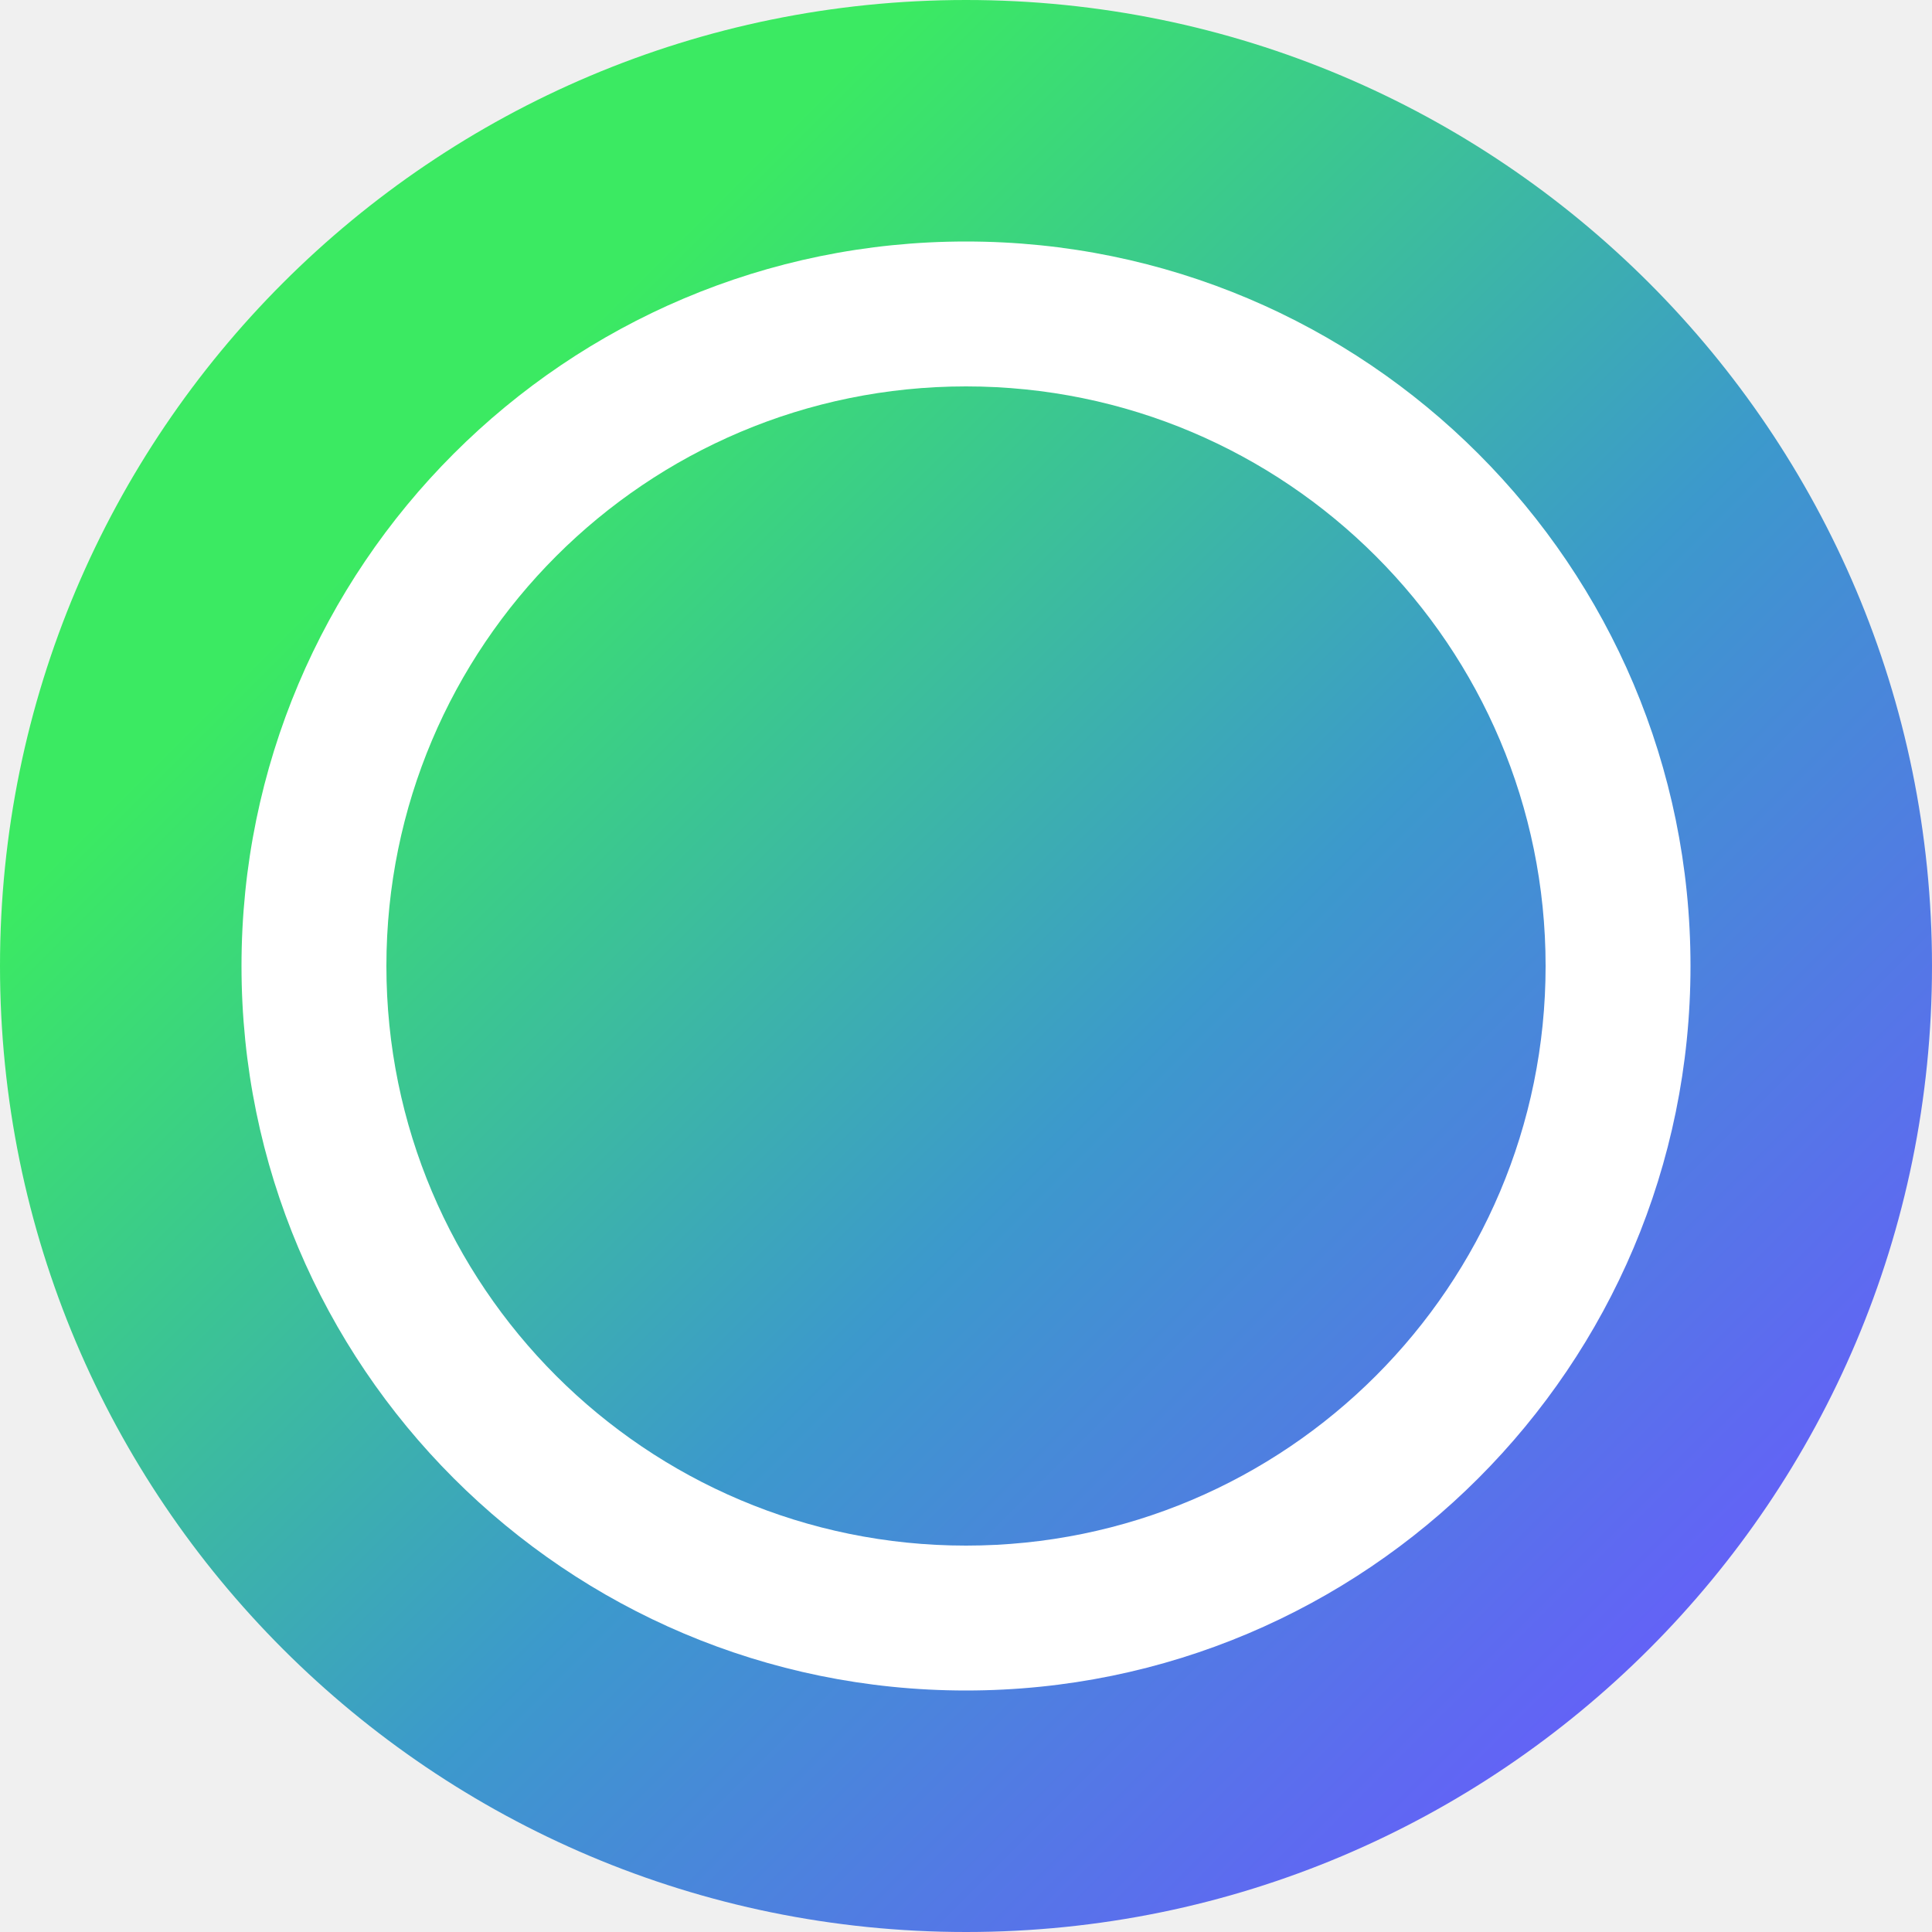
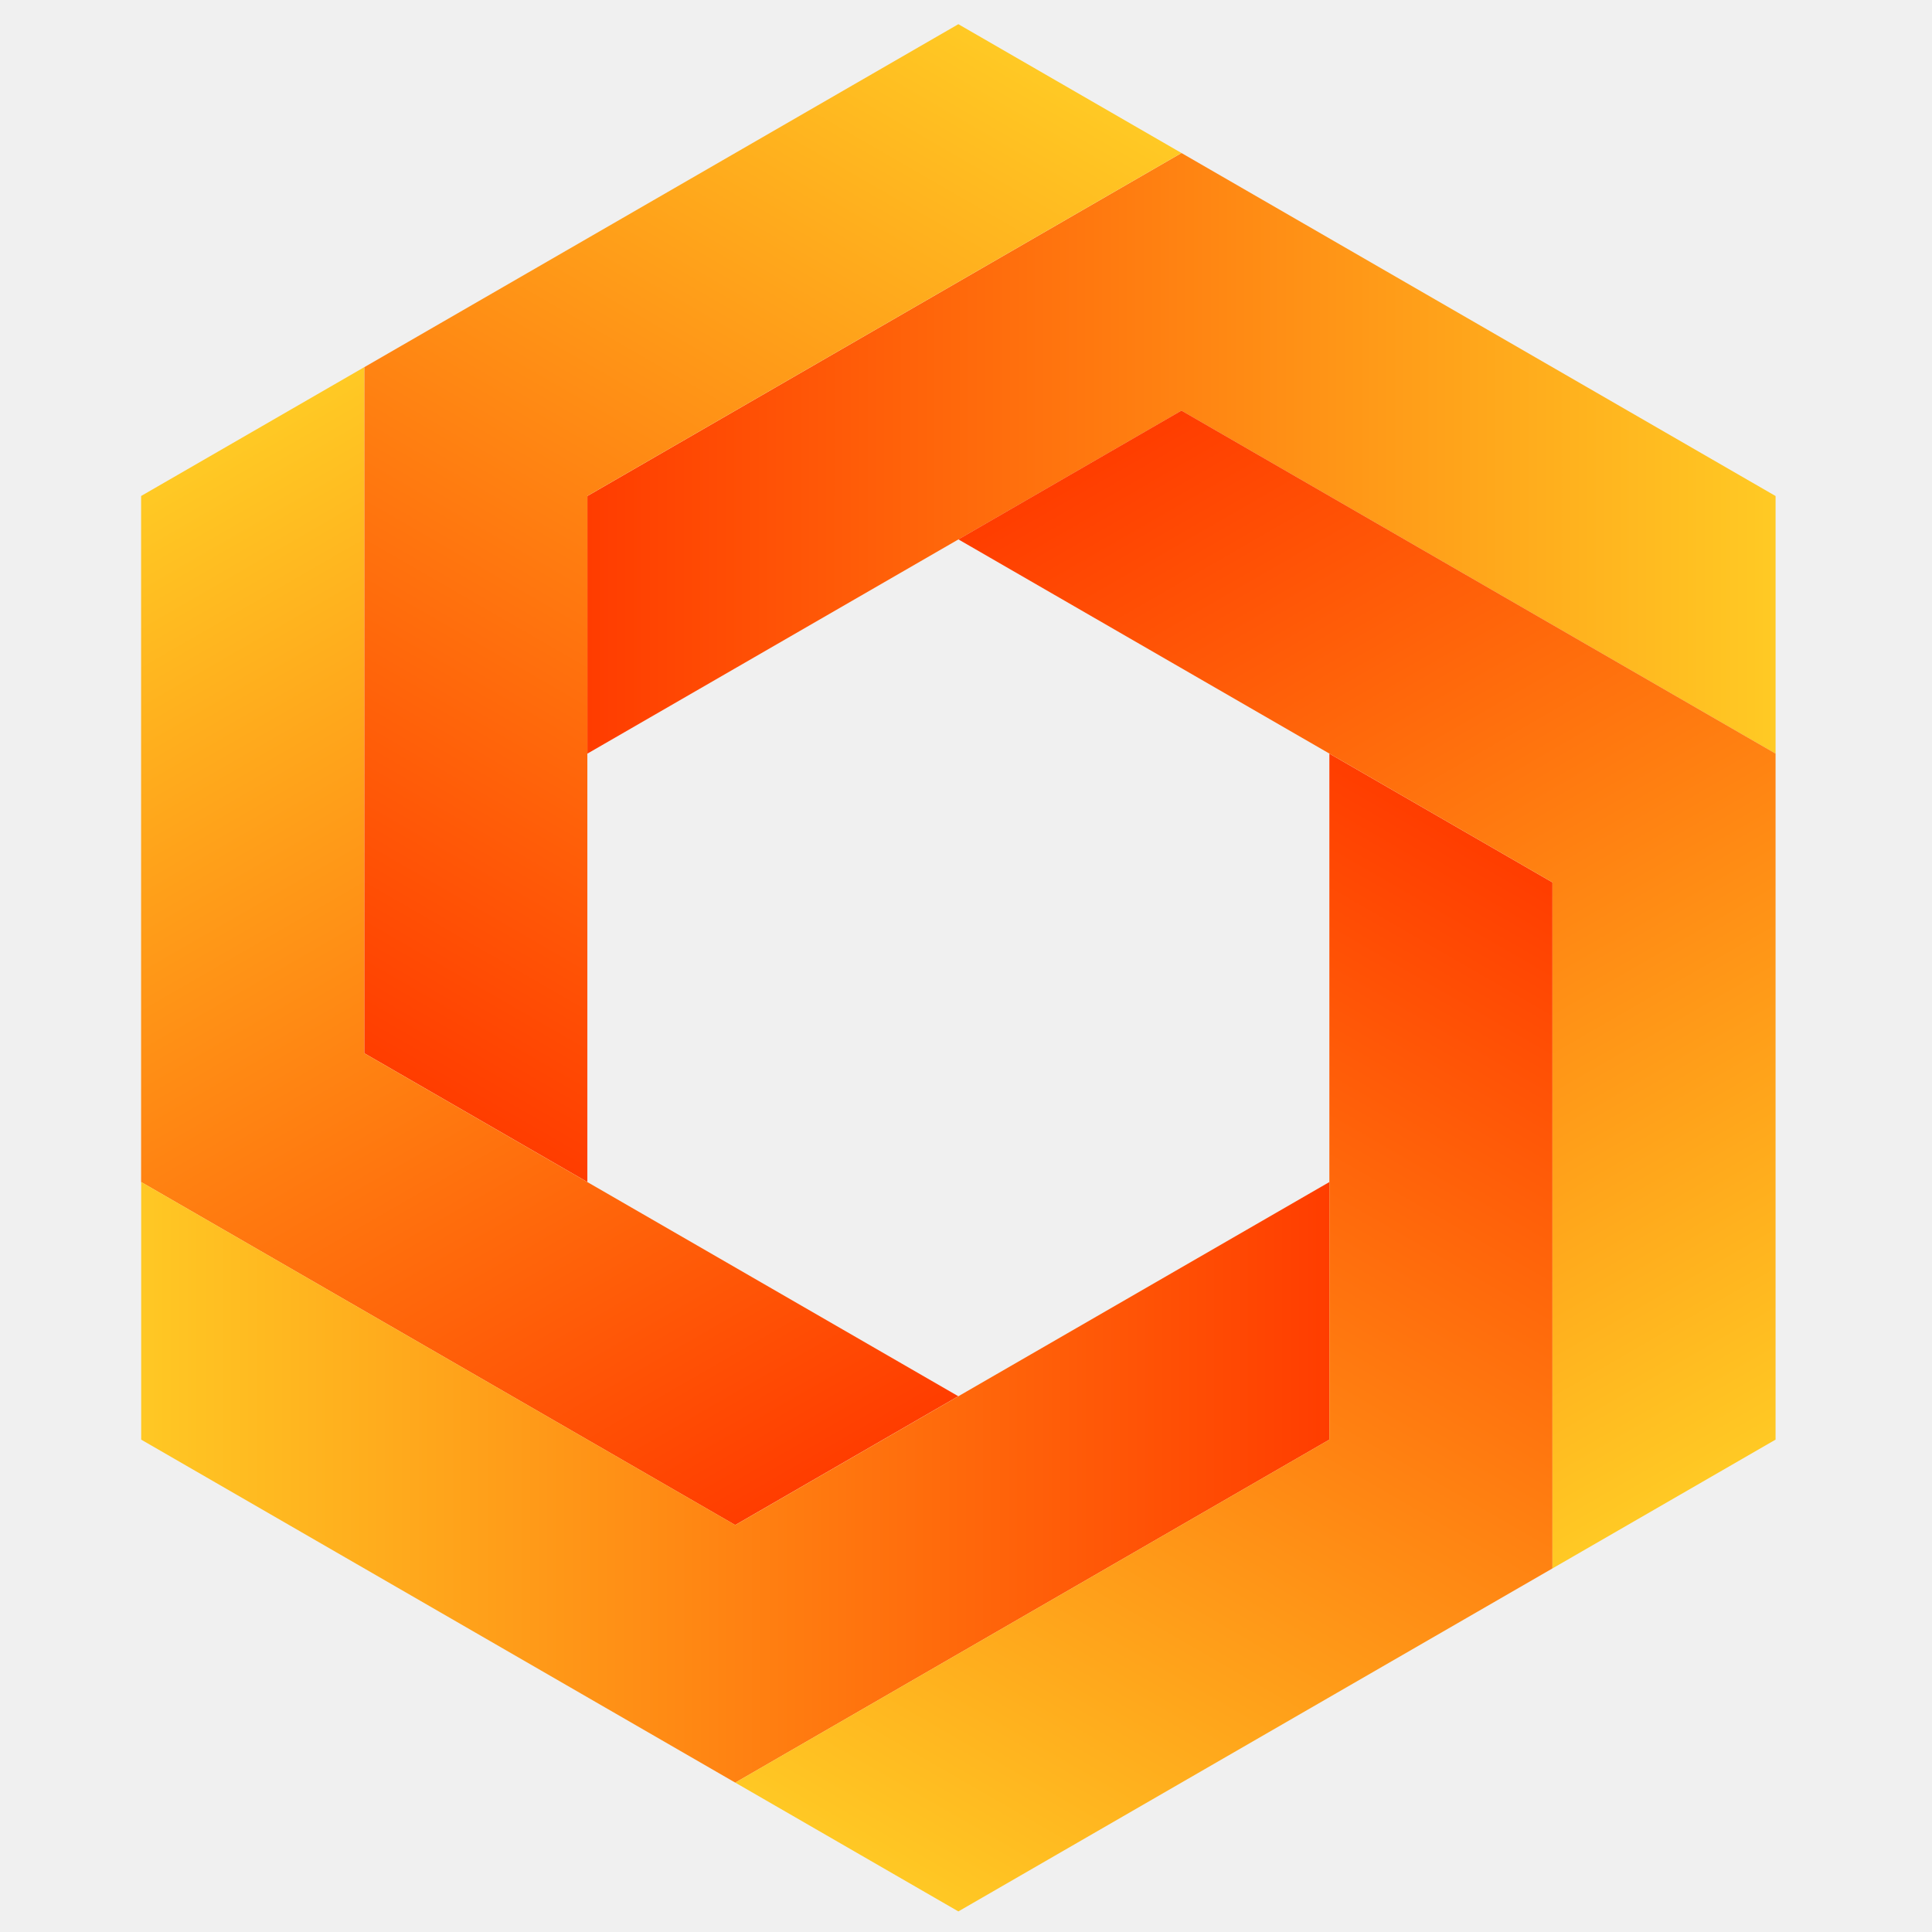
- <svg xmlns="http://www.w3.org/2000/svg" width="40" height="40" viewBox="0 0 40 40" fill="none">
-   <circle cx="20" cy="20" r="20" fill="url(#paint0_linear)" />
-   <circle cx="20" cy="20" r="15" fill="white" />
-   <circle cx="20" cy="20" r="12" fill="url(#paint0_linear)" />
-   <defs>
-     <linearGradient id="paint0_linear" x1="2.942" y1="4.9" x2="37.777" y2="39.734" gradientUnits="userSpaceOnUse">
-       <stop offset="0.159" stop-color="#3BEA62" />
-       <stop offset="0.54" stop-color="#3C99CC" />
-       <stop offset="0.937" stop-color="#6B57FF" />
+ <svg xmlns="http://www.w3.org/2000/svg" width="60" height="60" viewBox="0 0 205 205" fill="none" version="1.1" id="shutdown-tasks">
+   <defs id="defs16">
+     <linearGradient id="n" x1="-3426.5" x2="-2319.5" y1="1347.9" y2="1347.9" gradientUnits="userSpaceOnUse">
+       <stop stop-color="#ff3c00" offset="0" id="stop3" />
+       <stop stop-color="#ffca24" offset="1" id="stop4" />
+     </linearGradient>
+     <linearGradient id="m" x1="-3426.5" x2="-2319.5" y1="1347.9" y2="1347.9" gradientTransform="matrix(0.13229,-0.22914,0.22914,0.13229,-817.16,-469.46)" gradientUnits="userSpaceOnUse">
+       <stop stop-color="#ff3d00" offset="0" id="stop5" />
+       <stop stop-color="#ffc924" offset="1" id="stop6" />
+     </linearGradient>
+     <linearGradient id="l" x1="-3426.5" x2="-2319.5" y1="1347.9" y2="1347.9" gradientTransform="matrix(-0.13229,-0.22914,0.22914,-0.13229,-1632.3,3.4899)" gradientUnits="userSpaceOnUse">
+       <stop stop-color="#ff3d00" offset="0" id="stop7" />
+       <stop stop-color="#ffc924" offset="1" id="stop8" />
+     </linearGradient>
+     <linearGradient id="k" x1="-3426.5" x2="-2319.5" y1="1347.9" y2="1347.9" gradientTransform="matrix(-0.26458,0,0,-0.26458,-1630.3,945.9)" gradientUnits="userSpaceOnUse">
+       <stop stop-color="#ff3d00" offset="0" id="stop9" />
+       <stop stop-color="#ffc824" offset="1" id="stop10" />
+     </linearGradient>
+     <linearGradient id="j" x1="-3426.5" x2="-2319.5" y1="1347.9" y2="1347.9" gradientTransform="matrix(-0.13229,0.22914,-0.22914,-0.13229,-813.13,1415.4)" gradientUnits="userSpaceOnUse">
+       <stop stop-color="#ff3d00" offset="0" id="stop11" />
+       <stop stop-color="#ffc824" offset="1" id="stop12" />
+     </linearGradient>
+     <linearGradient id="i" x1="-3426.5" x2="-2319.5" y1="1347.9" y2="1347.9" gradientTransform="matrix(0.13229,0.22914,-0.22914,0.13229,2.0154,942.41)" gradientUnits="userSpaceOnUse">
+       <stop stop-color="#ff3d00" offset="0" id="stop13" />
+       <stop stop-color="#ffc924" offset="1" id="stop14" />
    </linearGradient>
  </defs>
+   <g id="g28" transform="matrix(2.048253,0,0,2.048253,9.705647,-393.1074)">
+     <g transform="matrix(0.21015,0,0,0.21015,216.21,142.67)" id="g21">
+       <path transform="scale(0.26458)" d="m -2873,1028.4 -553.52,319.58 v 240 l 553.52,-319.58 553.52,319.58 v -240 z" fill="url(#n)" id="path16" style="fill:url(#n)" />
+       <path d="m -961.59,324.89 -1.4e-4,169.11 54.993,31.75 1.3e-4,-169.11 146.45,-84.555 -54.993,-31.75 z" fill="url(#m)" id="path17" style="fill:url(#m)" />
+       <path d="m -1016.6,525.75 146.45,84.555 54.993,-31.75 -146.45,-84.555 -1.7e-4,-169.11 -54.993,31.75 z" fill="url(#l)" id="path18" style="fill:url(#l)" />
+       <path d="m -870.13,673.81 146.45,-84.555 v -63.5 l -146.45,84.554 -146.45,-84.554 v 63.5 z" fill="url(#k)" id="path19" style="fill:url(#k)" />
+       <path d="m -668.69,621 1.7e-4,-169.11 -54.993,-31.75 -2.1e-4,169.11 -146.45,84.555 54.993,31.75 z" fill="url(#j)" id="path20" style="fill:url(#j)" />
+       <path d="m -613.69,420.14 -146.45,-84.555 -54.993,31.75 146.45,84.555 2e-4,169.11 54.993,-31.75 z" fill="url(#i)" id="path21" style="fill:url(#i)" />
+     </g>
+   </g>
</svg>
